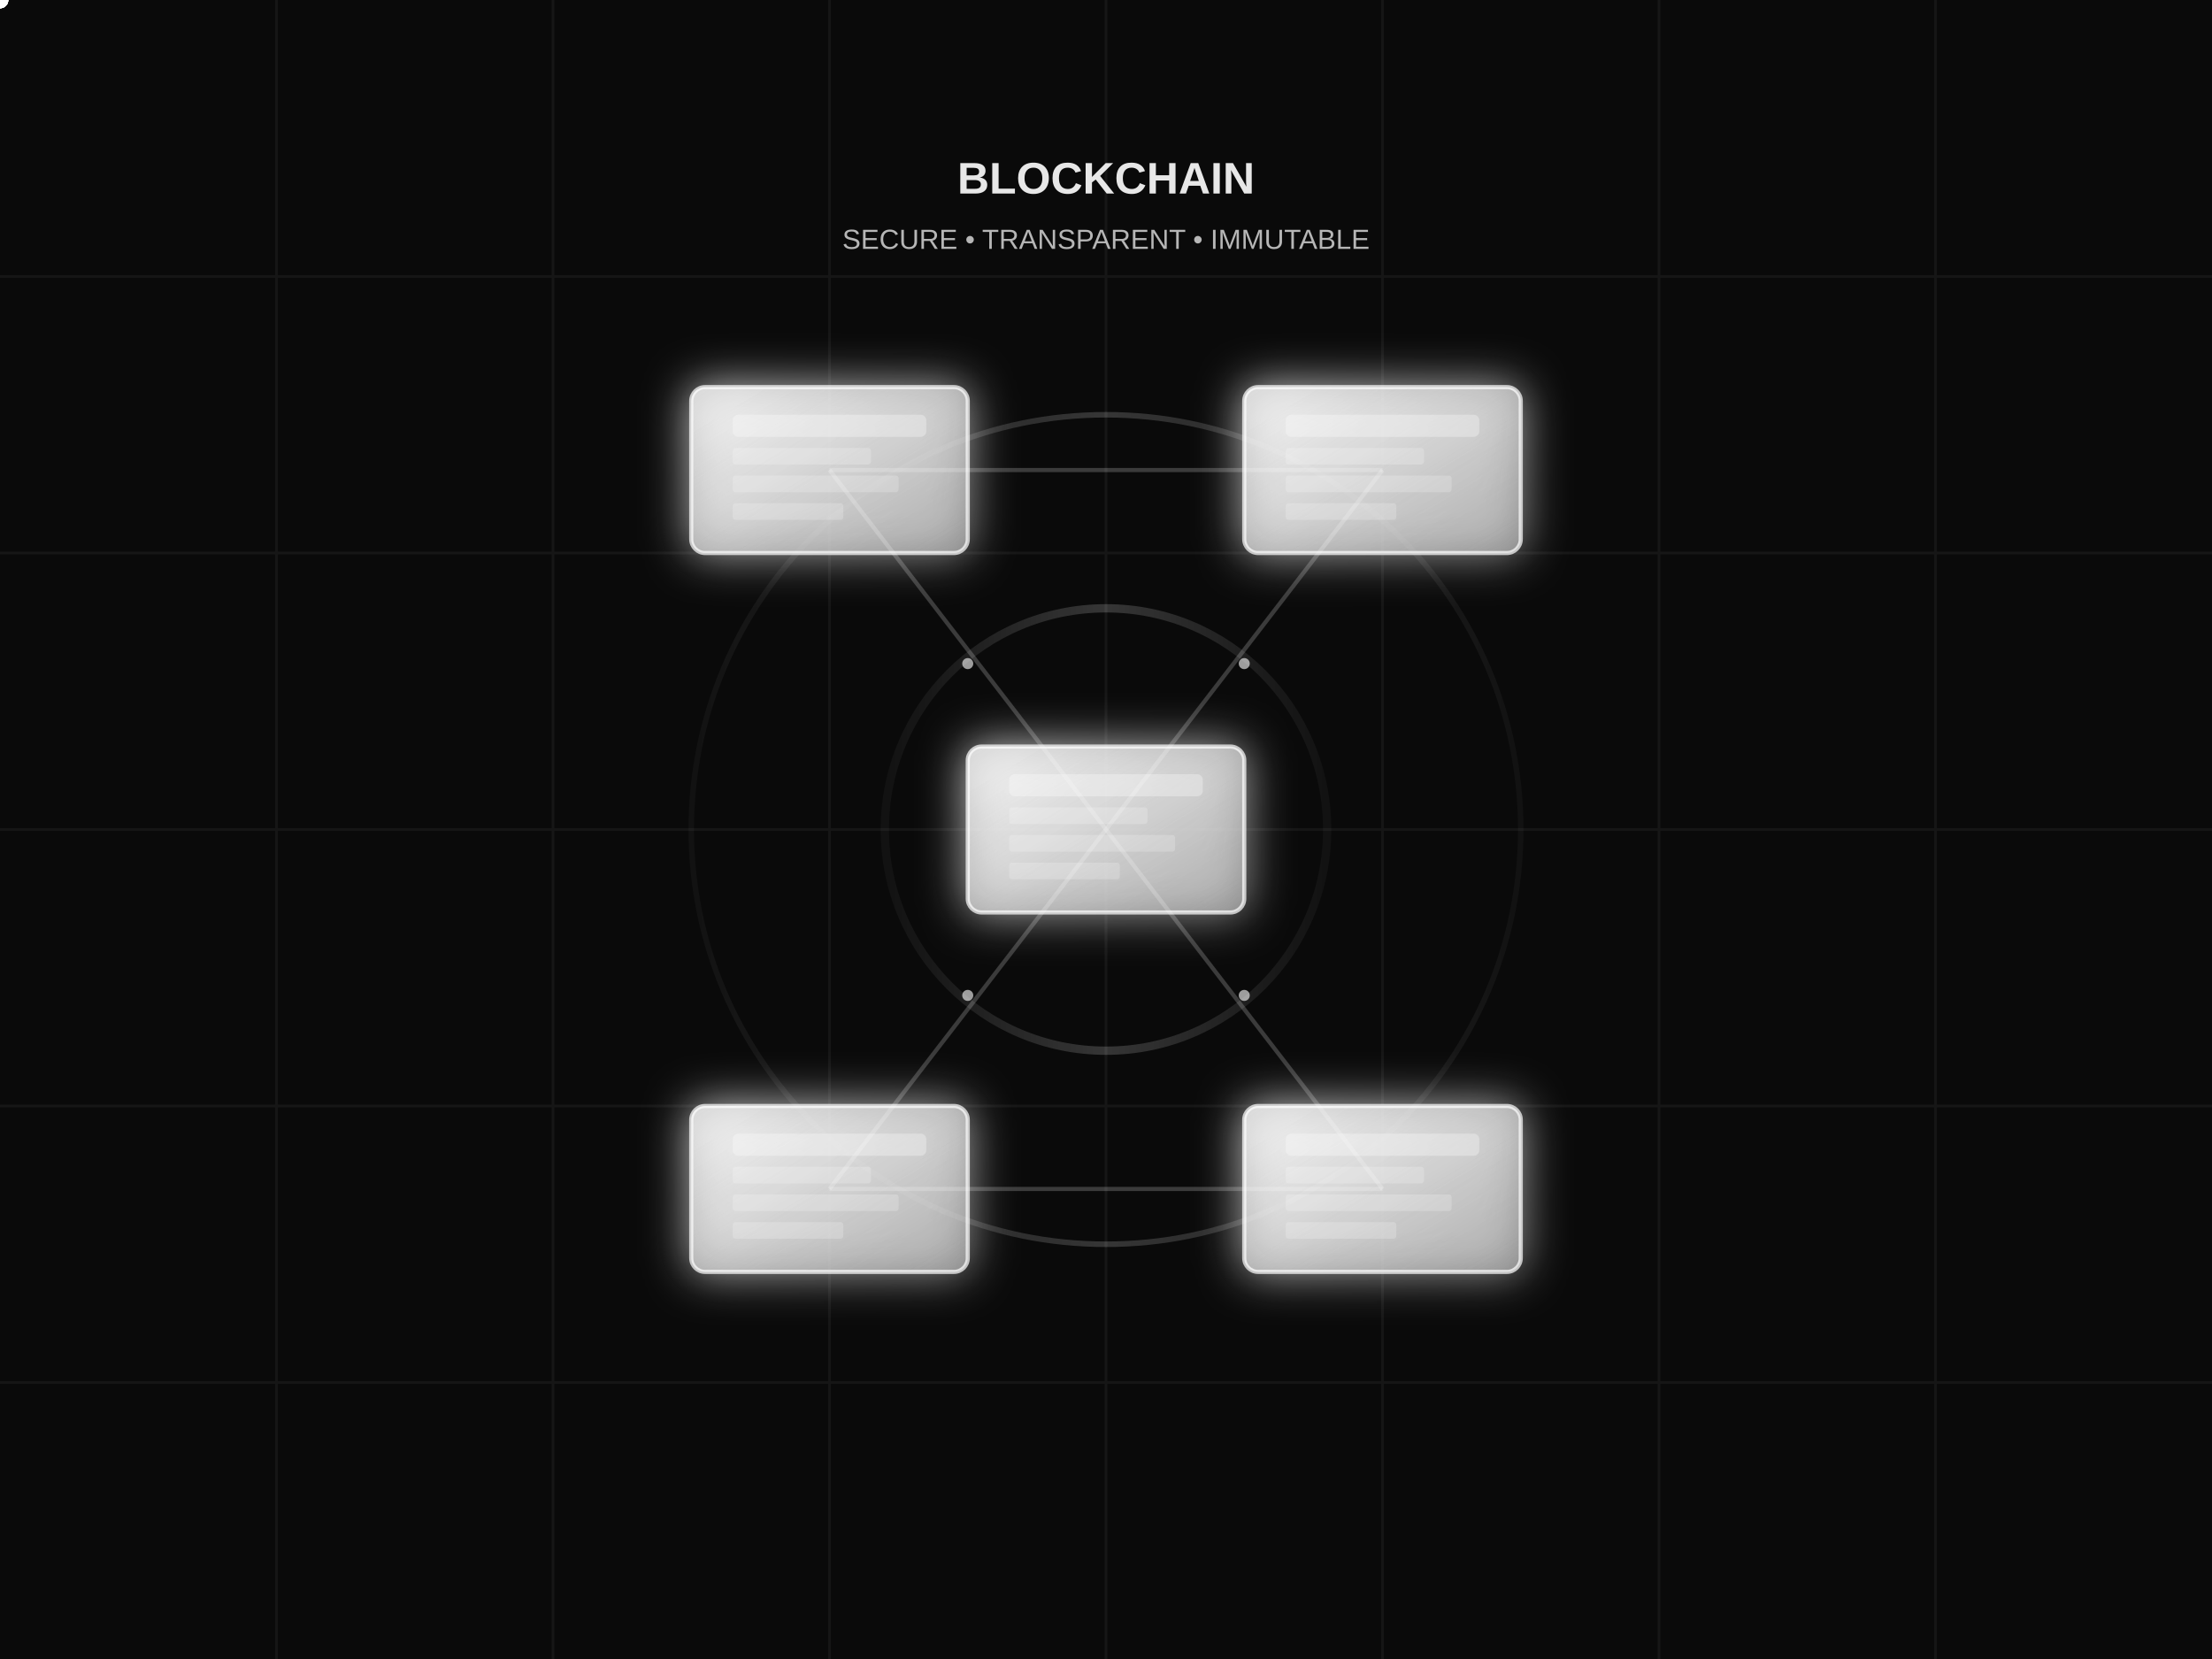
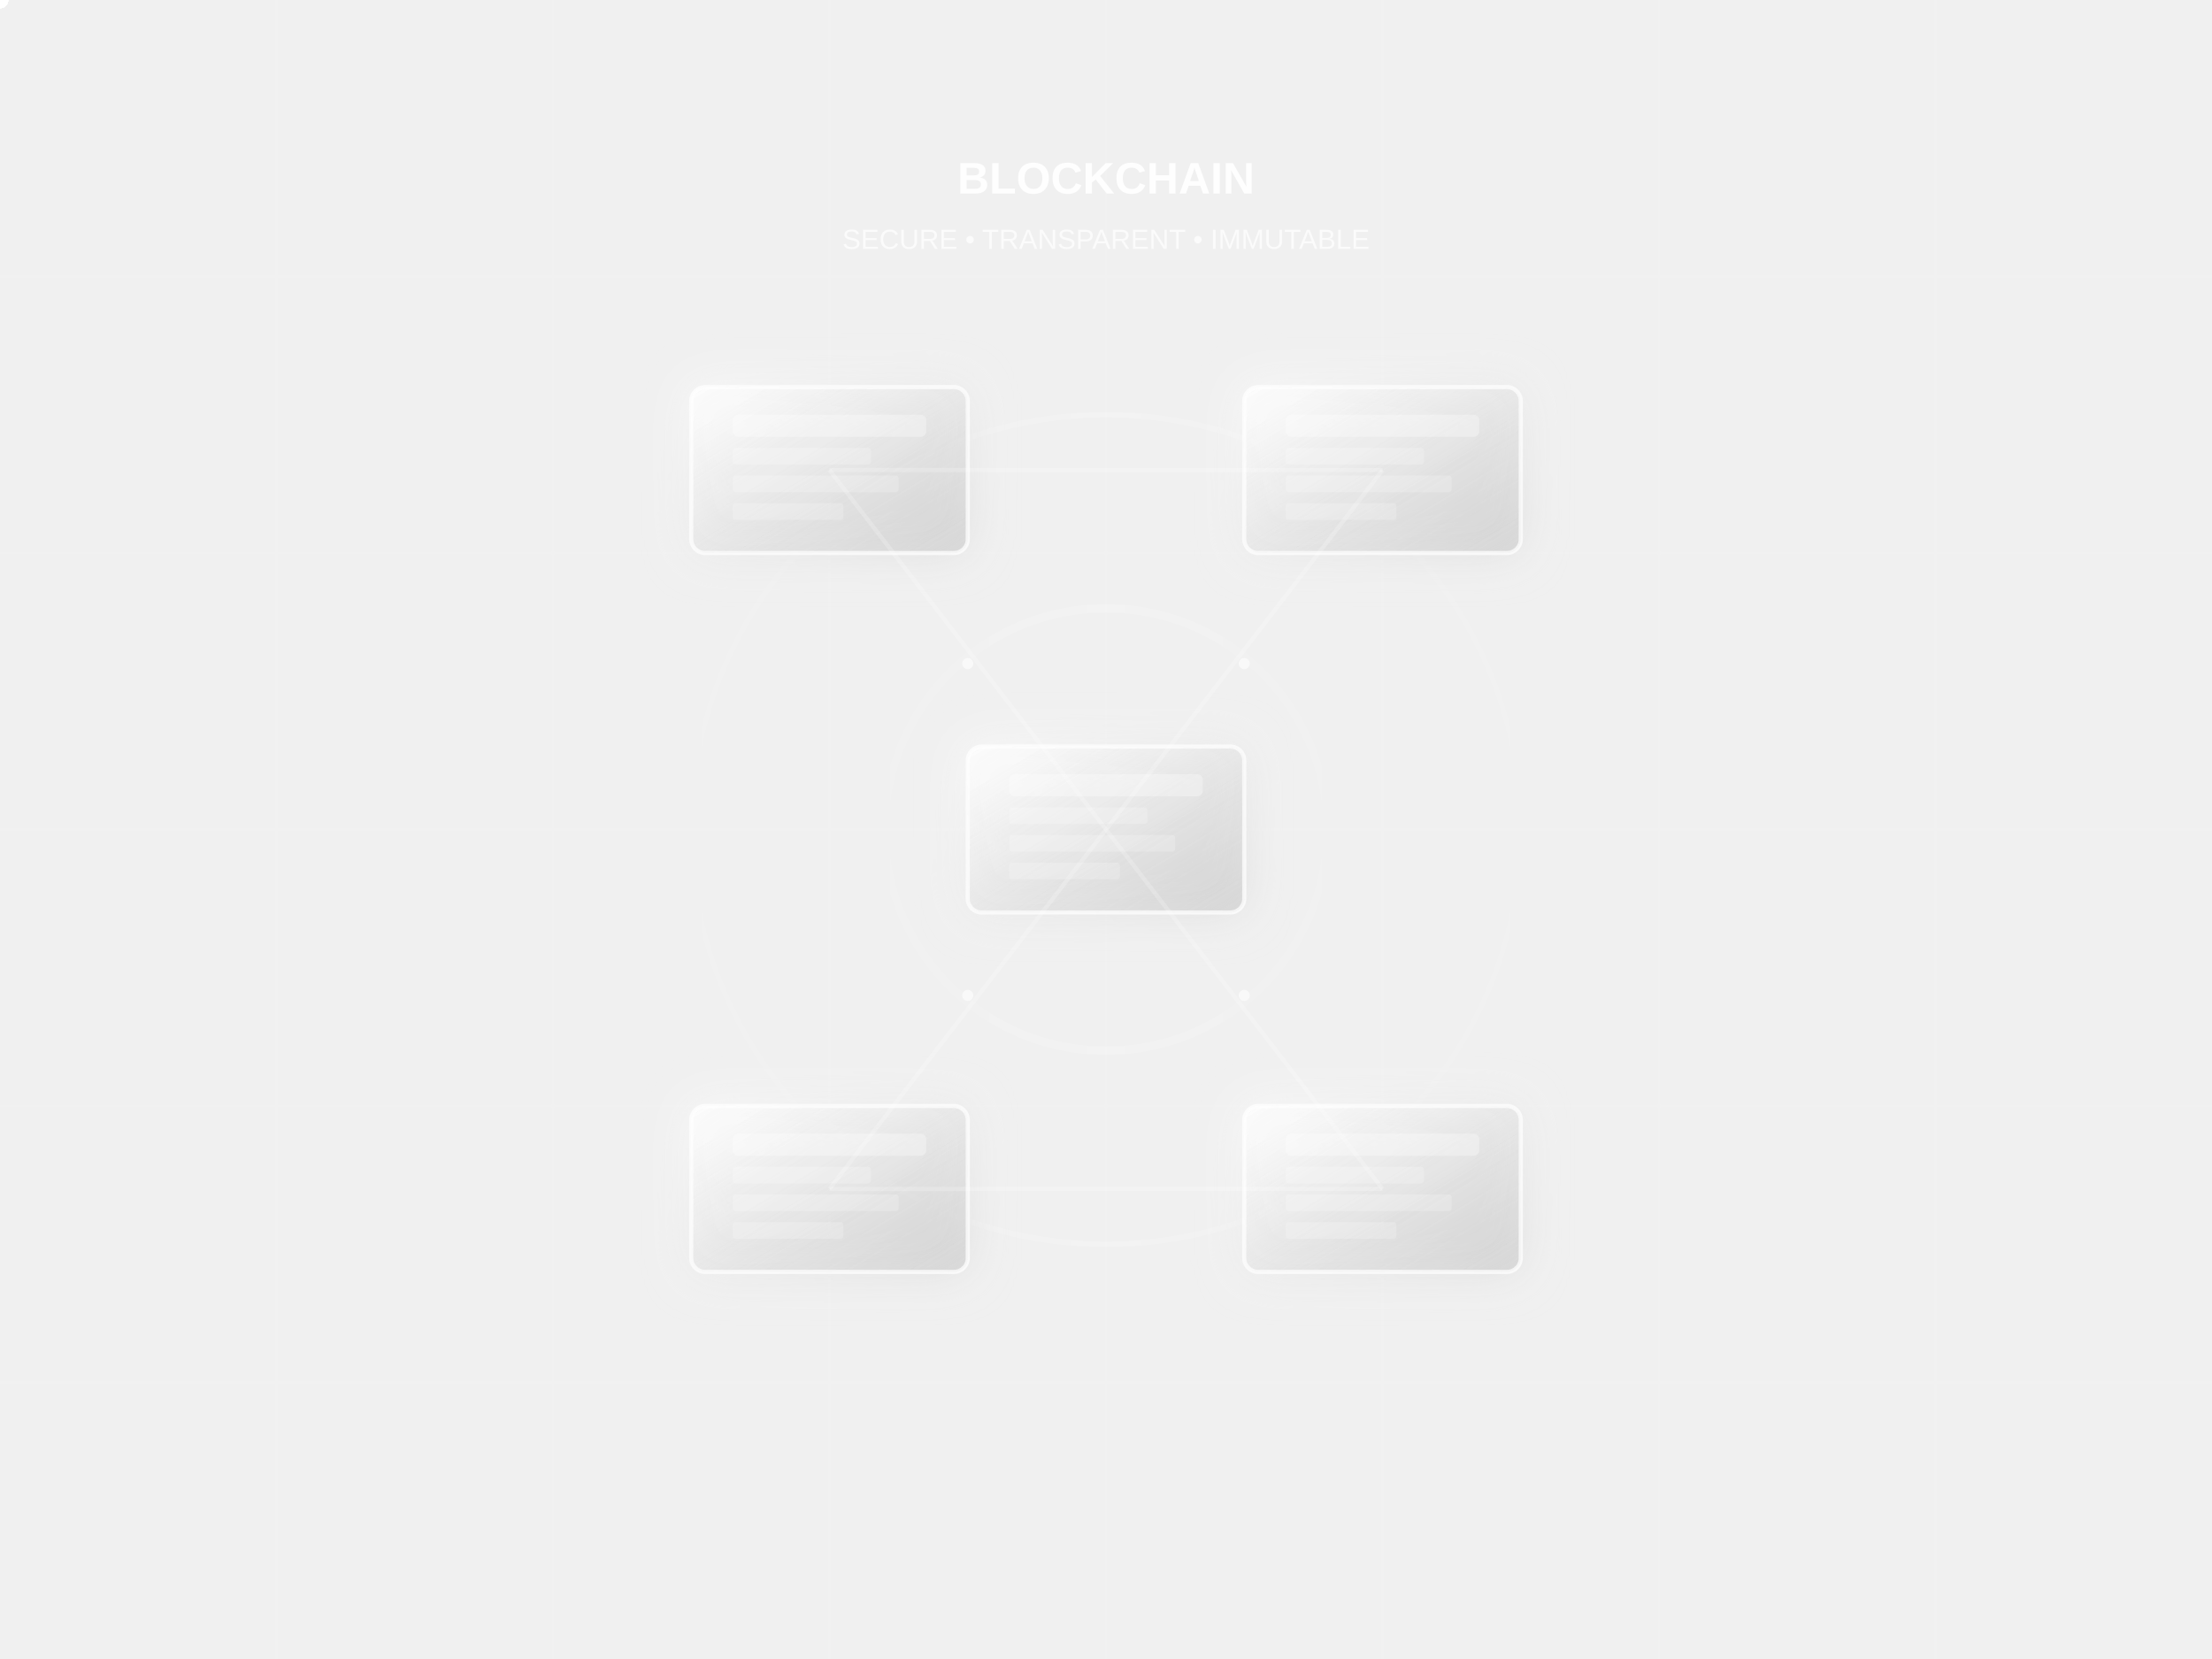
<svg xmlns="http://www.w3.org/2000/svg" viewBox="0 0 800 600">
  <defs>
    <linearGradient id="blockGradient" x1="0%" y1="0%" x2="100%" y2="100%">
      <stop offset="0%" stop-color="#ffffff" stop-opacity="0.8" />
      <stop offset="100%" stop-color="#cccccc" stop-opacity="0.6" />
    </linearGradient>
    <linearGradient id="pulseGradient" x1="0%" y1="0%" x2="100%" y2="0%">
      <stop offset="0%" stop-color="#ffffff" stop-opacity="0.1" />
      <stop offset="50%" stop-color="#ffffff" stop-opacity="0.6" />
      <stop offset="100%" stop-color="#ffffff" stop-opacity="0.1" />
    </linearGradient>
    <filter id="glow" x="-50%" y="-50%" width="200%" height="200%">
      <feGaussianBlur stdDeviation="8" result="blur" />
      <feComposite in="SourceGraphic" in2="blur" operator="over" />
    </filter>
  </defs>
-   <rect width="100%" height="100%" fill="#0a0a0a" />
+   <rect width="100%" height="100%" fill="none" />
  <path d="M0,100 L800,100 M0,200 L800,200 M0,300 L800,300 M0,400 L800,400 M0,500 L800,500 M100,0 L100,600 M200,0 L200,600 M300,0 L300,600 M400,0 L400,600 M500,0 L500,600 M600,0 L600,600 M700,0 L700,600" stroke="#ffffff" stroke-opacity="0.05" stroke-width="1" />
  <circle cx="400" cy="300" r="150" fill="none" stroke="url(#pulseGradient)" stroke-width="2" opacity="0.3">
    <animate attributeName="r" values="100;180;100" dur="8s" repeatCount="indefinite" />
    <animate attributeName="opacity" values="0.1;0.4;0.1" dur="8s" repeatCount="indefinite" />
  </circle>
  <circle cx="400" cy="300" r="80" fill="none" stroke="url(#pulseGradient)" stroke-width="3" opacity="0.3">
    <animate attributeName="r" values="50;100;50" dur="5s" repeatCount="indefinite" />
    <animate attributeName="opacity" values="0.1;0.5;0.1" dur="5s" repeatCount="indefinite" />
  </circle>
  <g transform="translate(300,170)">
    <rect x="-50" y="-30" width="100" height="60" rx="5" ry="5" fill="url(#blockGradient)" stroke="#ffffff" stroke-opacity="0.7" stroke-width="1.5" filter="url(#glow)">
      <animate attributeName="opacity" values="0.7;1;0.7" dur="5s" repeatCount="indefinite" />
      <animateTransform attributeName="transform" type="translate" values="0,-3;0,3;0,-3" dur="5s" repeatCount="indefinite" />
    </rect>
    <rect x="-35" y="-20" width="70" height="8" rx="2" ry="2" fill="#ffffff" fill-opacity="0.3" />
    <rect x="-35" y="-8" width="50" height="6" rx="1" ry="1" fill="#ffffff" fill-opacity="0.2" />
    <rect x="-35" y="2" width="60" height="6" rx="1" ry="1" fill="#ffffff" fill-opacity="0.2" />
    <rect x="-35" y="12" width="40" height="6" rx="1" ry="1" fill="#ffffff" fill-opacity="0.2" />
  </g>
  <g transform="translate(500,170)">
    <rect x="-50" y="-30" width="100" height="60" rx="5" ry="5" fill="url(#blockGradient)" stroke="#ffffff" stroke-opacity="0.7" stroke-width="1.5" filter="url(#glow)">
      <animate attributeName="opacity" values="0.7;1;0.7" dur="4s" repeatCount="indefinite" />
      <animateTransform attributeName="transform" type="translate" values="0,-4;0,4;0,-4" dur="7s" repeatCount="indefinite" />
    </rect>
    <rect x="-35" y="-20" width="70" height="8" rx="2" ry="2" fill="#ffffff" fill-opacity="0.3" />
    <rect x="-35" y="-8" width="50" height="6" rx="1" ry="1" fill="#ffffff" fill-opacity="0.2" />
    <rect x="-35" y="2" width="60" height="6" rx="1" ry="1" fill="#ffffff" fill-opacity="0.2" />
    <rect x="-35" y="12" width="40" height="6" rx="1" ry="1" fill="#ffffff" fill-opacity="0.2" />
  </g>
  <g transform="translate(400,300)">
    <rect x="-50" y="-30" width="100" height="60" rx="5" ry="5" fill="url(#blockGradient)" stroke="#ffffff" stroke-opacity="0.7" stroke-width="1.5" filter="url(#glow)">
      <animate attributeName="opacity" values="0.8;1;0.8" dur="3.5s" repeatCount="indefinite" />
      <animateTransform attributeName="transform" type="translate" values="0,-5;0,5;0,-5" dur="6s" repeatCount="indefinite" />
    </rect>
    <rect x="-35" y="-20" width="70" height="8" rx="2" ry="2" fill="#ffffff" fill-opacity="0.3" />
    <rect x="-35" y="-8" width="50" height="6" rx="1" ry="1" fill="#ffffff" fill-opacity="0.2" />
    <rect x="-35" y="2" width="60" height="6" rx="1" ry="1" fill="#ffffff" fill-opacity="0.2" />
    <rect x="-35" y="12" width="40" height="6" rx="1" ry="1" fill="#ffffff" fill-opacity="0.2" />
  </g>
  <g transform="translate(300,430)">
    <rect x="-50" y="-30" width="100" height="60" rx="5" ry="5" fill="url(#blockGradient)" stroke="#ffffff" stroke-opacity="0.7" stroke-width="1.5" filter="url(#glow)">
      <animate attributeName="opacity" values="0.7;1;0.7" dur="4.5s" repeatCount="indefinite" />
      <animateTransform attributeName="transform" type="translate" values="0,-3;0,3;0,-3" dur="5.5s" repeatCount="indefinite" />
    </rect>
    <rect x="-35" y="-20" width="70" height="8" rx="2" ry="2" fill="#ffffff" fill-opacity="0.3" />
    <rect x="-35" y="-8" width="50" height="6" rx="1" ry="1" fill="#ffffff" fill-opacity="0.2" />
    <rect x="-35" y="2" width="60" height="6" rx="1" ry="1" fill="#ffffff" fill-opacity="0.2" />
    <rect x="-35" y="12" width="40" height="6" rx="1" ry="1" fill="#ffffff" fill-opacity="0.2" />
  </g>
  <g transform="translate(500,430)">
    <rect x="-50" y="-30" width="100" height="60" rx="5" ry="5" fill="url(#blockGradient)" stroke="#ffffff" stroke-opacity="0.7" stroke-width="1.5" filter="url(#glow)">
      <animate attributeName="opacity" values="0.7;1;0.7" dur="5s" repeatCount="indefinite" />
      <animateTransform attributeName="transform" type="translate" values="0,-4;0,4;0,-4" dur="6.5s" repeatCount="indefinite" />
    </rect>
    <rect x="-35" y="-20" width="70" height="8" rx="2" ry="2" fill="#ffffff" fill-opacity="0.3" />
    <rect x="-35" y="-8" width="50" height="6" rx="1" ry="1" fill="#ffffff" fill-opacity="0.2" />
    <rect x="-35" y="2" width="60" height="6" rx="1" ry="1" fill="#ffffff" fill-opacity="0.2" />
    <rect x="-35" y="12" width="40" height="6" rx="1" ry="1" fill="#ffffff" fill-opacity="0.2" />
  </g>
  <line x1="300" y1="170" x2="400" y2="300" stroke="#ffffff" stroke-opacity="0.2" stroke-width="1.5" />
  <circle r="3" fill="#ffffff">
    <animateMotion path="M300,170 L400,300" dur="2s" repeatCount="indefinite" />
    <animate attributeName="opacity" values="0;1;0" dur="2s" repeatCount="indefinite" />
  </circle>
  <line x1="500" y1="170" x2="400" y2="300" stroke="#ffffff" stroke-opacity="0.2" stroke-width="1.5" />
  <circle r="3" fill="#ffffff">
    <animateMotion path="M500,170 L400,300" dur="2.5s" repeatCount="indefinite" />
    <animate attributeName="opacity" values="0;1;0" dur="2.5s" repeatCount="indefinite" />
  </circle>
  <line x1="400" y1="300" x2="300" y2="430" stroke="#ffffff" stroke-opacity="0.2" stroke-width="1.5" />
  <circle r="3" fill="#ffffff">
    <animateMotion path="M400,300 L300,430" dur="2.2s" repeatCount="indefinite" />
    <animate attributeName="opacity" values="0;1;0" dur="2.2s" repeatCount="indefinite" />
  </circle>
  <line x1="400" y1="300" x2="500" y2="430" stroke="#ffffff" stroke-opacity="0.2" stroke-width="1.5" />
  <circle r="3" fill="#ffffff">
    <animateMotion path="M400,300 L500,430" dur="1.8s" repeatCount="indefinite" />
    <animate attributeName="opacity" values="0;1;0" dur="1.8s" repeatCount="indefinite" />
  </circle>
  <line x1="300" y1="170" x2="500" y2="170" stroke="#ffffff" stroke-opacity="0.2" stroke-width="1.5" />
  <circle r="3" fill="#ffffff">
    <animateMotion path="M300,170 L500,170" dur="2.3s" repeatCount="indefinite" />
    <animate attributeName="opacity" values="0;1;0" dur="2.3s" repeatCount="indefinite" />
  </circle>
  <line x1="300" y1="430" x2="500" y2="430" stroke="#ffffff" stroke-opacity="0.2" stroke-width="1.5" />
  <circle r="3" fill="#ffffff">
    <animateMotion path="M300,430 L500,430" dur="2.7s" repeatCount="indefinite" />
    <animate attributeName="opacity" values="0;1;0" dur="2.7s" repeatCount="indefinite" />
  </circle>
  <g>
    <circle cx="350" cy="240" r="2" fill="#ffffff" opacity="0.6">
      <animate attributeName="opacity" values="0.2;0.8;0.2" dur="3s" repeatCount="indefinite" />
      <animateTransform attributeName="transform" type="translate" values="0,0;10,10;0,0" dur="3s" repeatCount="indefinite" />
    </circle>
    <circle cx="450" cy="240" r="2" fill="#ffffff" opacity="0.6">
      <animate attributeName="opacity" values="0.2;0.8;0.2" dur="4s" repeatCount="indefinite" />
      <animateTransform attributeName="transform" type="translate" values="0,0;-10,10;0,0" dur="4s" repeatCount="indefinite" />
    </circle>
    <circle cx="350" cy="360" r="2" fill="#ffffff" opacity="0.6">
      <animate attributeName="opacity" values="0.2;0.8;0.2" dur="3.5s" repeatCount="indefinite" />
      <animateTransform attributeName="transform" type="translate" values="0,0;-10,-10;0,0" dur="3.5s" repeatCount="indefinite" />
    </circle>
    <circle cx="450" cy="360" r="2" fill="#ffffff" opacity="0.6">
      <animate attributeName="opacity" values="0.2;0.8;0.2" dur="4.5s" repeatCount="indefinite" />
      <animateTransform attributeName="transform" type="translate" values="0,0;10,-10;0,0" dur="4.5s" repeatCount="indefinite" />
    </circle>
  </g>
  <g transform="translate(400,70)" text-anchor="middle">
    <text x="0" y="0" font-family="Arial" font-size="16" fill="#ffffff" opacity="0.9" font-weight="bold">BLOCKCHAIN</text>
    <text x="0" y="20" font-family="Arial" font-size="10" fill="#ffffff" opacity="0.7">SECURE • TRANSPARENT • IMMUTABLE</text>
  </g>
</svg>
